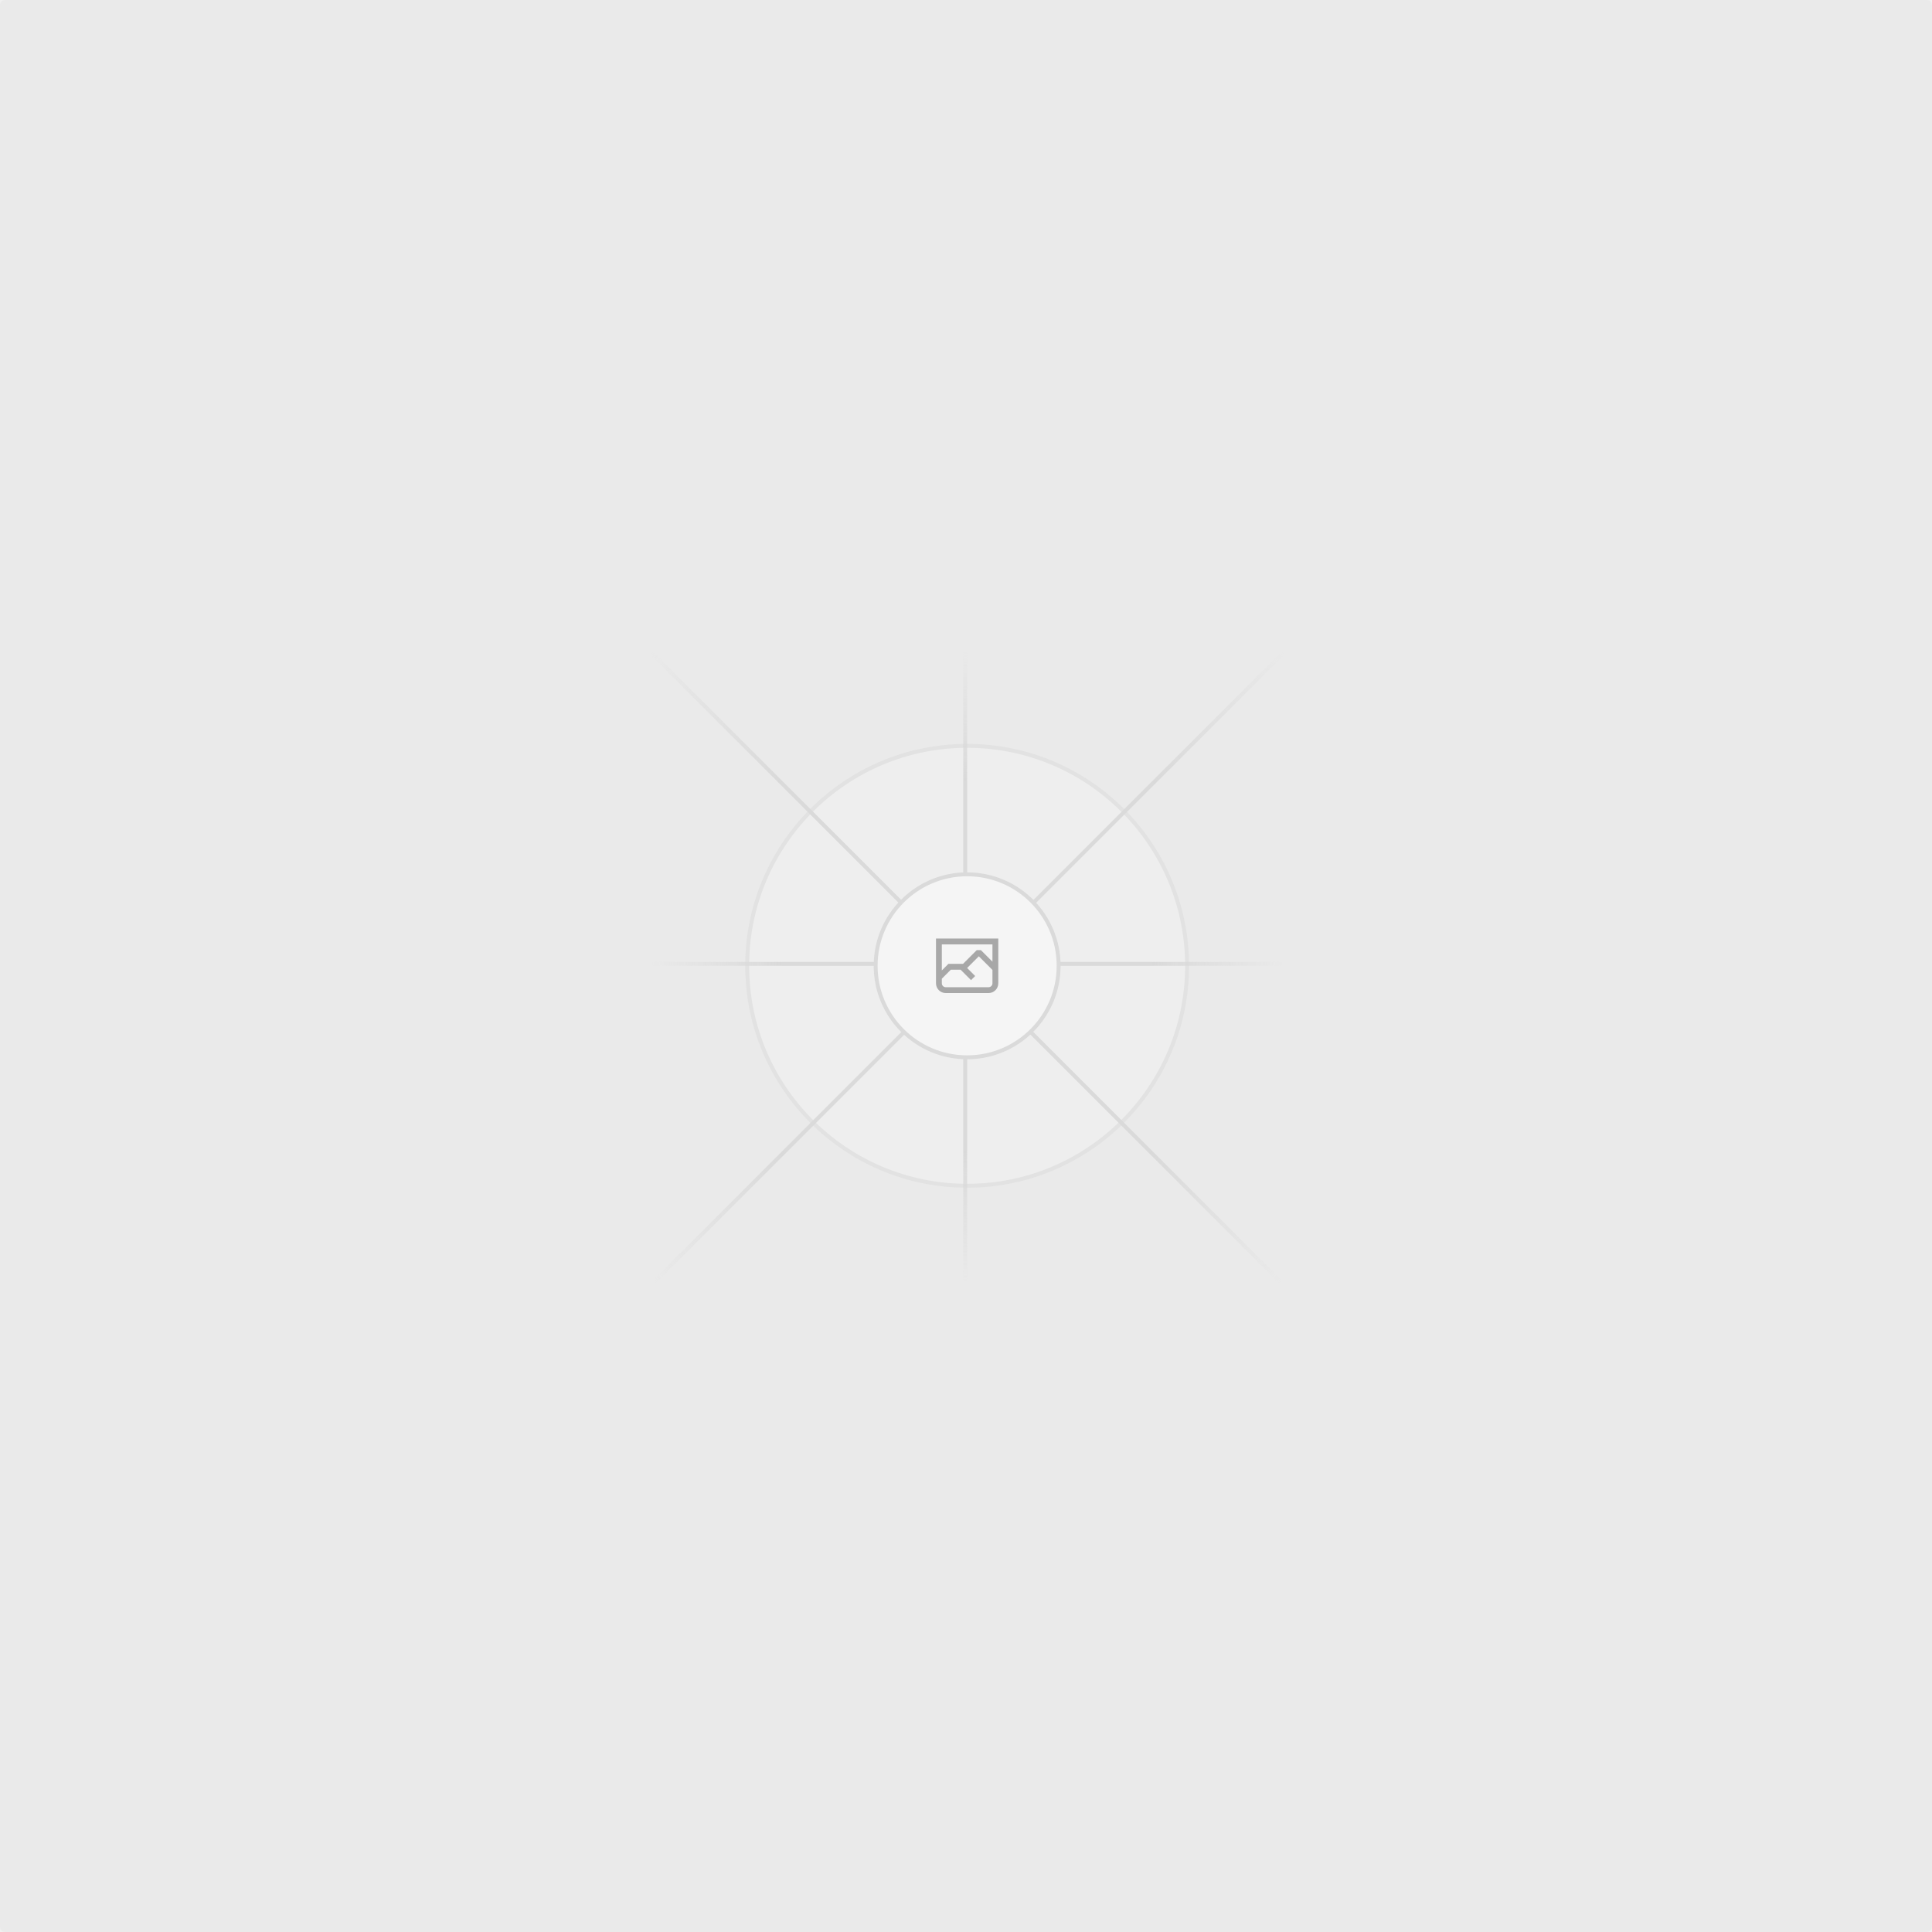
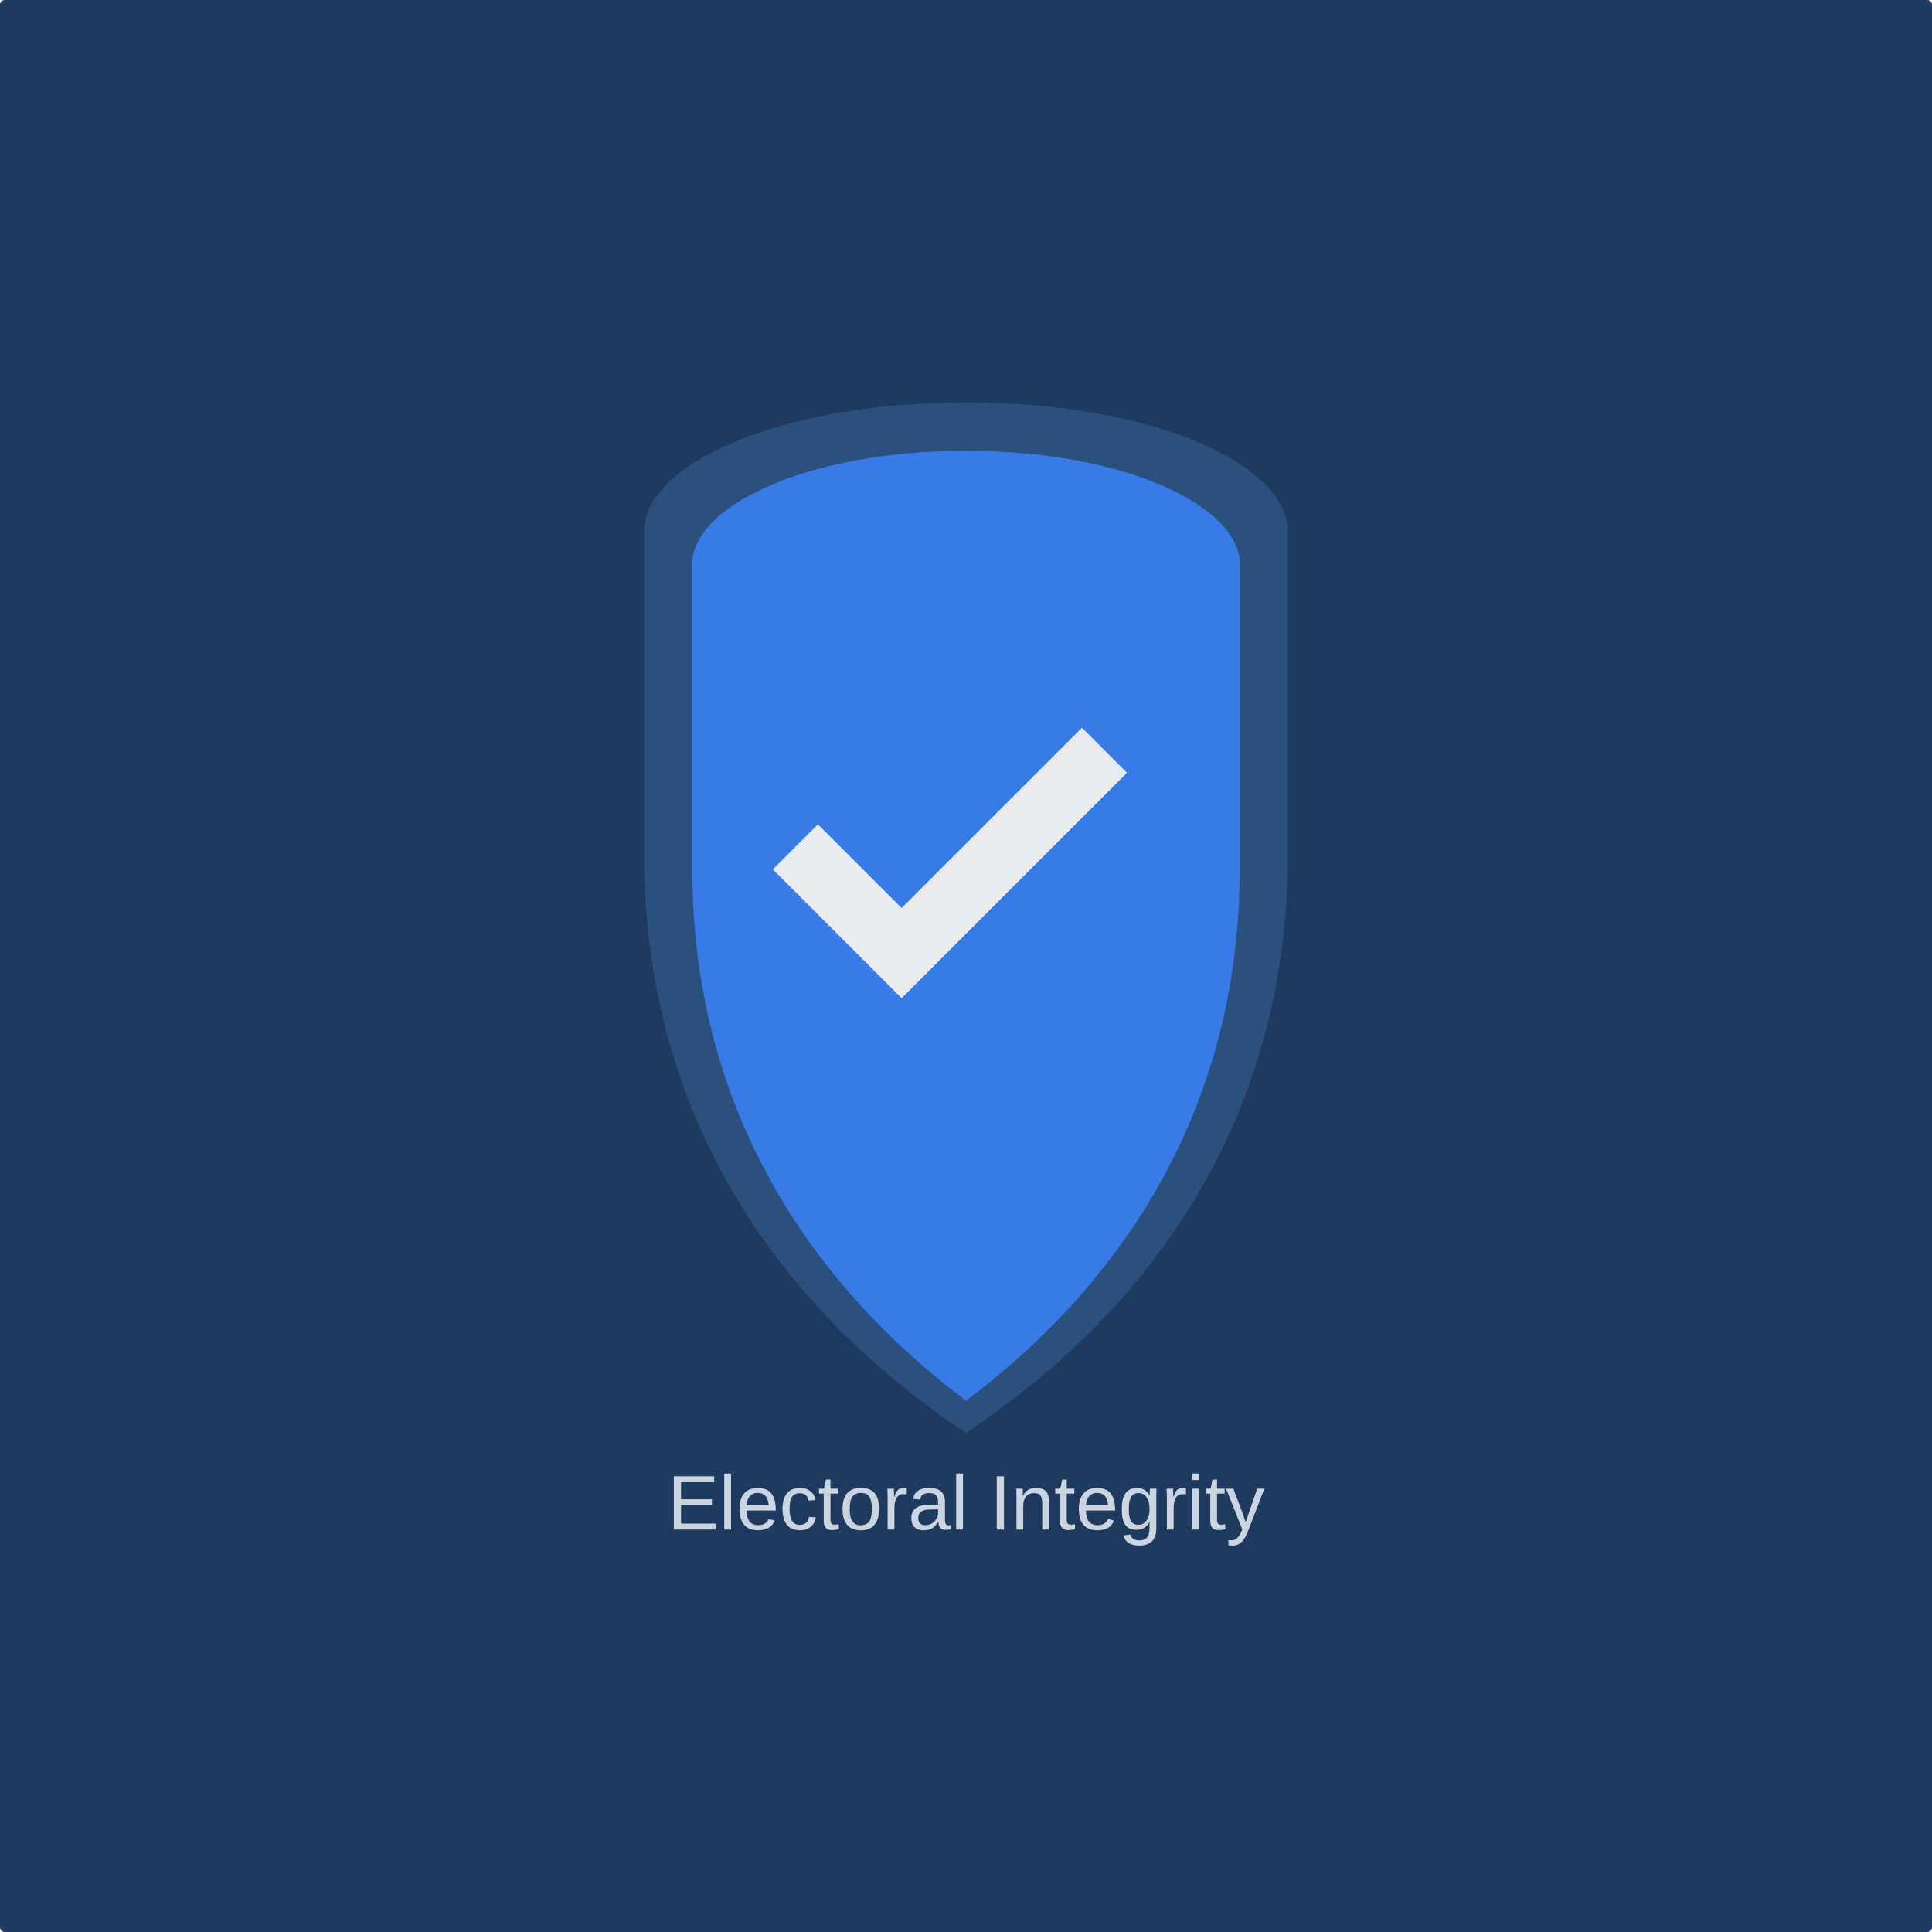
<svg xmlns="http://www.w3.org/2000/svg" width="1200" height="1200" fill="none">
-   <rect width="1200" height="1200" fill="#EAEAEA" rx="3" />
-   <g opacity=".5">
-     <g opacity=".5">
-       <path fill="#FAFAFA" d="M600.709 736.5c-75.454 0-136.621-61.167-136.621-136.62 0-75.454 61.167-136.621 136.621-136.621 75.453 0 136.62 61.167 136.62 136.621 0 75.453-61.167 136.62-136.62 136.62Z" />
-       <path stroke="#C9C9C9" stroke-width="2.418" d="M600.709 736.5c-75.454 0-136.621-61.167-136.621-136.62 0-75.454 61.167-136.621 136.621-136.621 75.453 0 136.62 61.167 136.62 136.621 0 75.453-61.167 136.62-136.62 136.62Z" />
-     </g>
-     <path stroke="url(#a)" stroke-width="2.418" d="M0-1.209h553.581" transform="scale(1 -1) rotate(45 1163.11 91.165)" />
-     <path stroke="url(#b)" stroke-width="2.418" d="M404.846 598.671h391.726" />
-     <path stroke="url(#c)" stroke-width="2.418" d="M599.5 795.742V404.017" />
-     <path stroke="url(#d)" stroke-width="2.418" d="m795.717 796.597-391.441-391.44" />
-     <path fill="#fff" d="M600.709 656.704c-31.384 0-56.825-25.441-56.825-56.824 0-31.384 25.441-56.825 56.825-56.825 31.383 0 56.824 25.441 56.824 56.825 0 31.383-25.441 56.824-56.824 56.824Z" />
-     <g clip-path="url(#e)">
-       <path fill="#666" fill-rule="evenodd" d="M616.426 586.58h-31.434v16.176l3.553-3.554.531-.531h9.068l.074-.074 8.463-8.463h2.565l7.18 7.181V586.58Zm-15.715 14.654 3.698 3.699 1.283 1.282-2.565 2.565-1.282-1.283-5.2-5.199h-6.066l-5.514 5.514-.073.073v2.876a2.418 2.418 0 0 0 2.418 2.418h26.598a2.418 2.418 0 0 0 2.418-2.418v-8.317l-8.463-8.463-7.181 7.181-.071.072Zm-19.347 5.442v4.085a6.045 6.045 0 0 0 6.046 6.045h26.598a6.044 6.044 0 0 0 6.045-6.045v-7.108l1.356-1.355-1.282-1.283-.074-.073v-17.989h-38.689v23.43l-.146.146.146.147Z" clip-rule="evenodd" />
-     </g>
-     <path stroke="#C9C9C9" stroke-width="2.418" d="M600.709 656.704c-31.384 0-56.825-25.441-56.825-56.824 0-31.384 25.441-56.825 56.825-56.825 31.383 0 56.824 25.441 56.824 56.825 0 31.383-25.441 56.824-56.824 56.824Z" />
+   <rect width="1200" height="1200" fill="#1e3a5f" rx="3" />
+   <g opacity="0.9">
+     <path fill="#2c5282" d="M600 250c-120 0-200 40-200 80v200c0 160 80 280 200 360 120-80 200-200 200-360V330c0-40-80-80-200-80Z" />
+     <path fill="#3b82f6" d="M600 280c-100 0-170 35-170 70v190c0 145 70 255 170 330 100-75 170-185 170-330V350c0-35-70-70-170-70Z" />
+     <path fill="#fff" d="M560 620 480 540l28-28 52 52 112-112 28 28-140 140Z" />
  </g>
-   <defs>
-     <linearGradient id="a" x1="554.061" x2="-.48" y1=".083" y2=".087" gradientUnits="userSpaceOnUse">
-       <stop stop-color="#C9C9C9" stop-opacity="0" />
-       <stop offset=".208" stop-color="#C9C9C9" />
-       <stop offset=".792" stop-color="#C9C9C9" />
-       <stop offset="1" stop-color="#C9C9C9" stop-opacity="0" />
-     </linearGradient>
-     <linearGradient id="b" x1="796.912" x2="404.507" y1="599.963" y2="599.965" gradientUnits="userSpaceOnUse">
-       <stop stop-color="#C9C9C9" stop-opacity="0" />
-       <stop offset=".208" stop-color="#C9C9C9" />
-       <stop offset=".792" stop-color="#C9C9C9" />
-       <stop offset="1" stop-color="#C9C9C9" stop-opacity="0" />
-     </linearGradient>
-     <linearGradient id="c" x1="600.792" x2="600.794" y1="403.677" y2="796.082" gradientUnits="userSpaceOnUse">
-       <stop stop-color="#C9C9C9" stop-opacity="0" />
-       <stop offset=".208" stop-color="#C9C9C9" />
-       <stop offset=".792" stop-color="#C9C9C9" />
-       <stop offset="1" stop-color="#C9C9C9" stop-opacity="0" />
-     </linearGradient>
-     <linearGradient id="d" x1="404.85" x2="796.972" y1="403.903" y2="796.02" gradientUnits="userSpaceOnUse">
-       <stop stop-color="#C9C9C9" stop-opacity="0" />
-       <stop offset=".208" stop-color="#C9C9C9" />
-       <stop offset=".792" stop-color="#C9C9C9" />
-       <stop offset="1" stop-color="#C9C9C9" stop-opacity="0" />
-     </linearGradient>
-     <clipPath id="e">
-       <path fill="#fff" d="M581.364 580.535h38.689v38.689h-38.689z" />
-     </clipPath>
-   </defs>
+   <text x="600" y="950" font-family="Arial, sans-serif" font-size="48" fill="#cbd5e1" text-anchor="middle">Electoral Integrity</text>
</svg>
